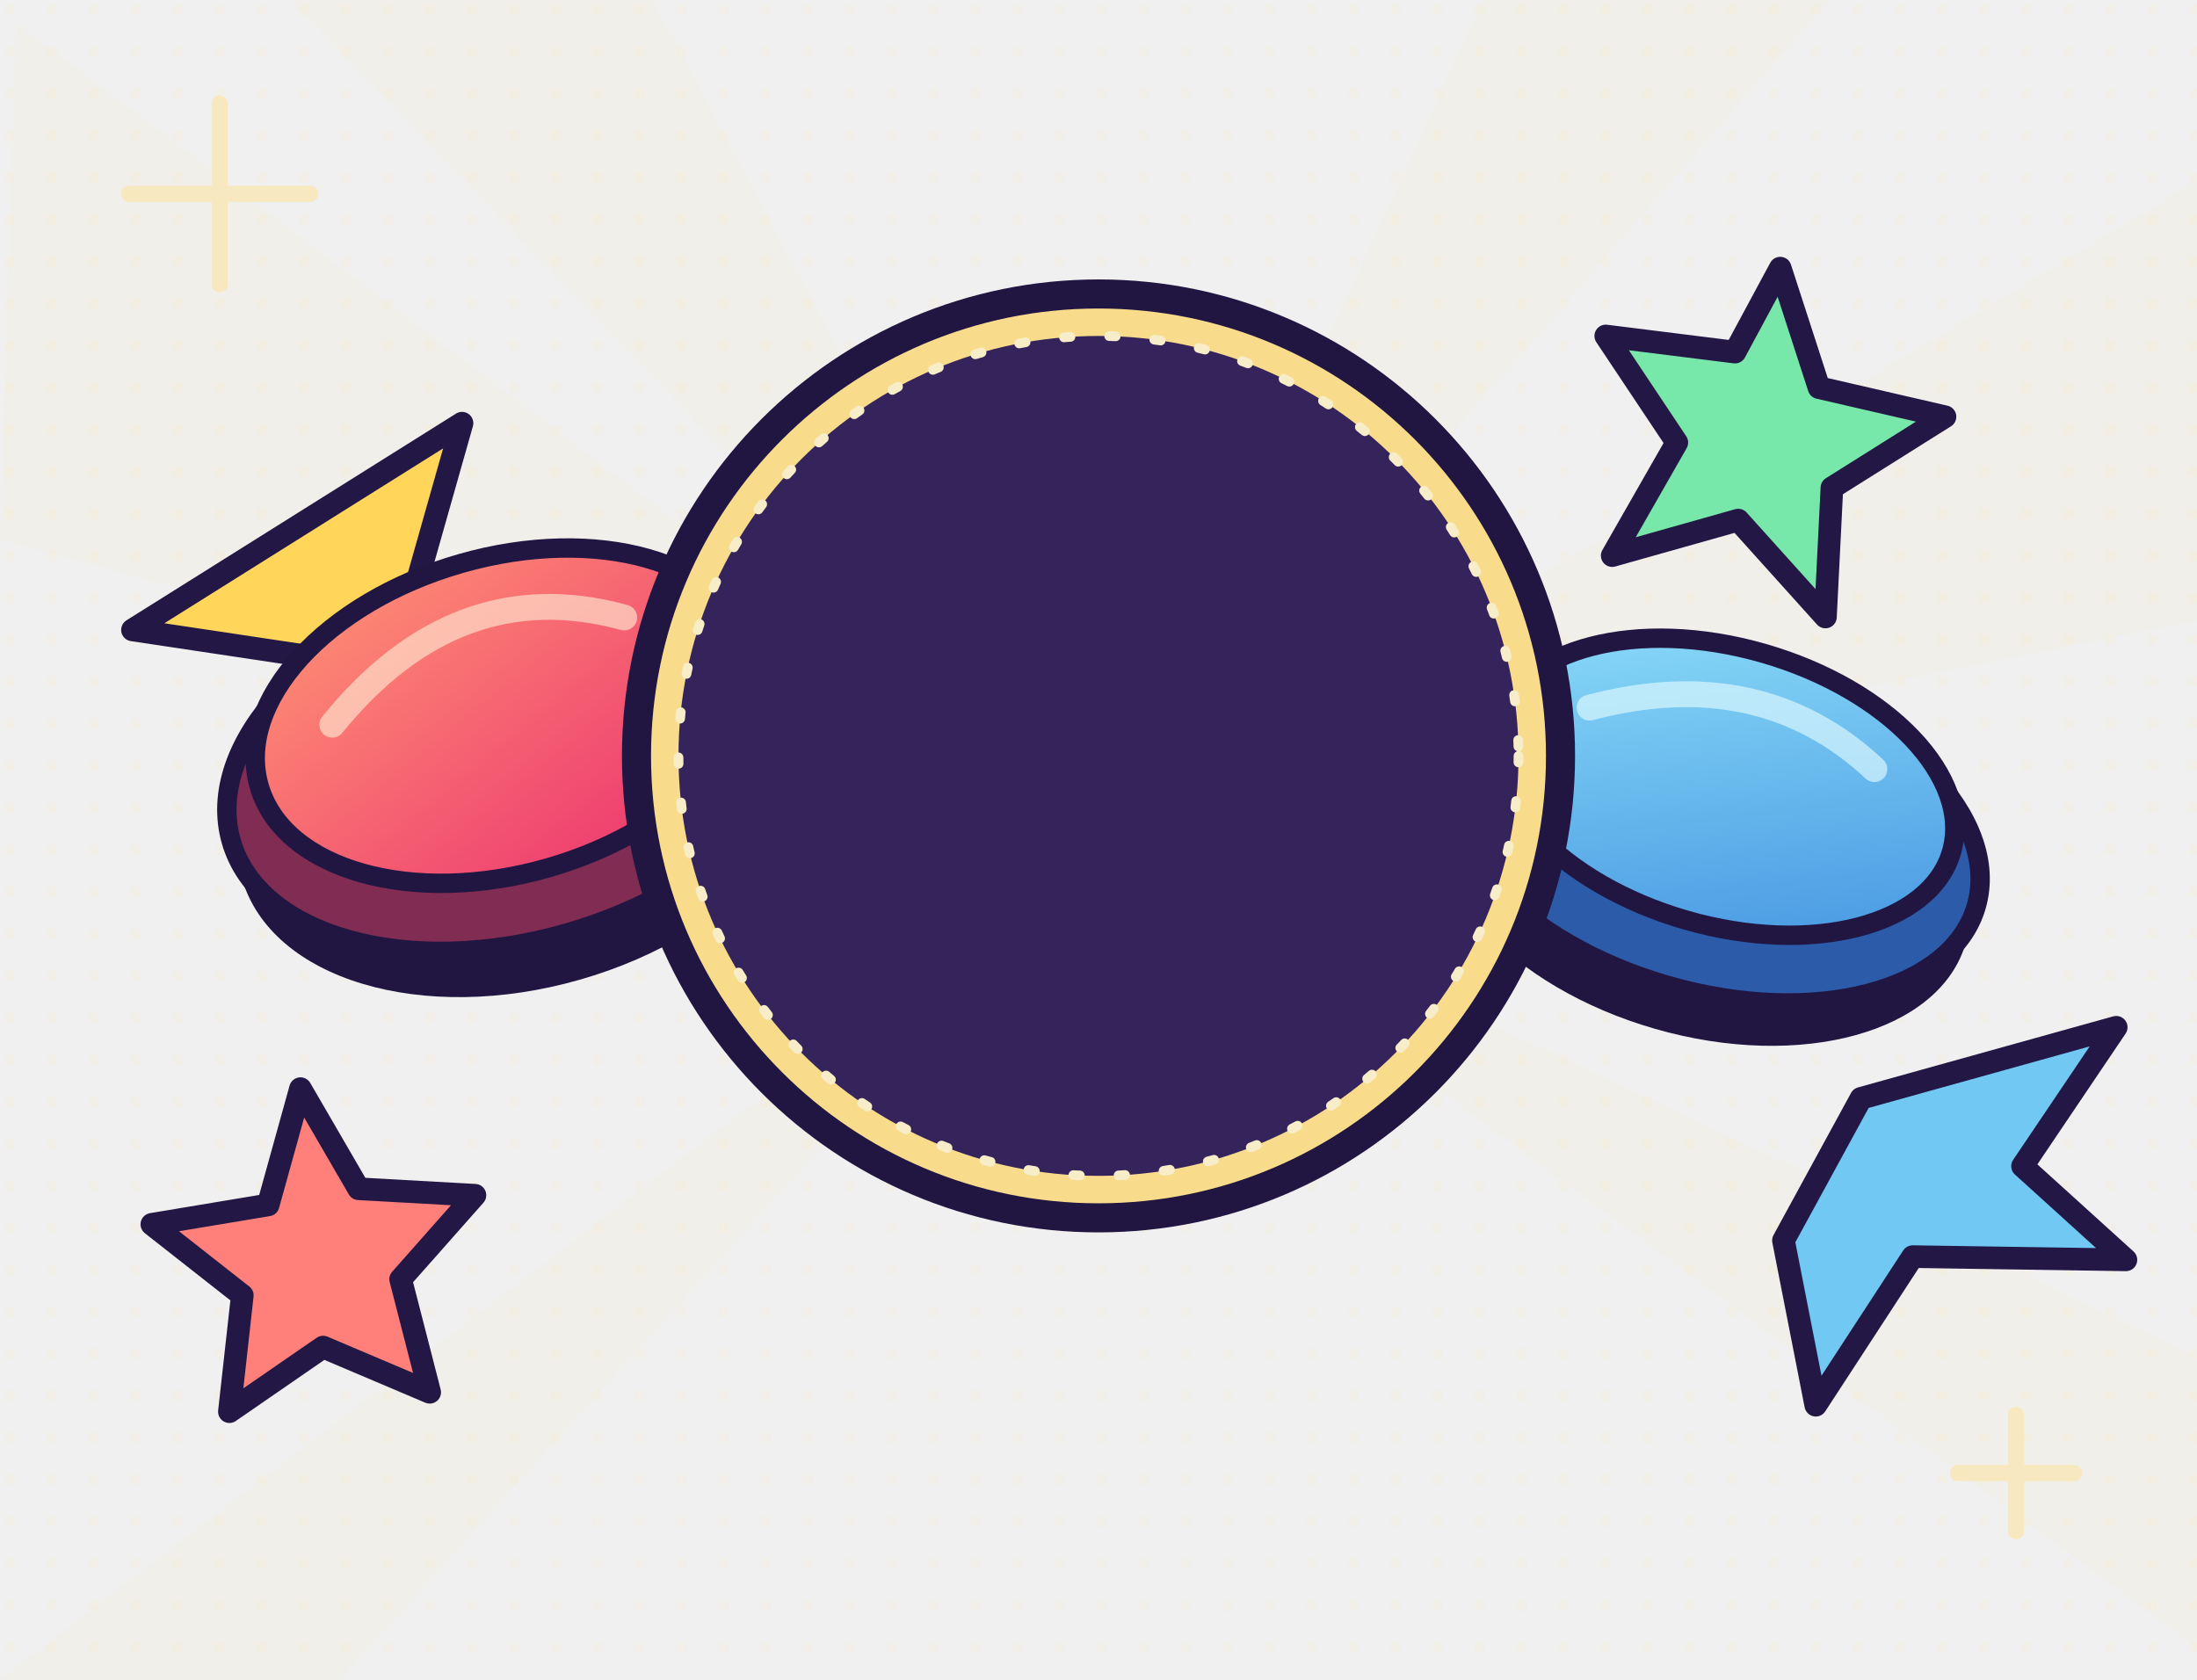
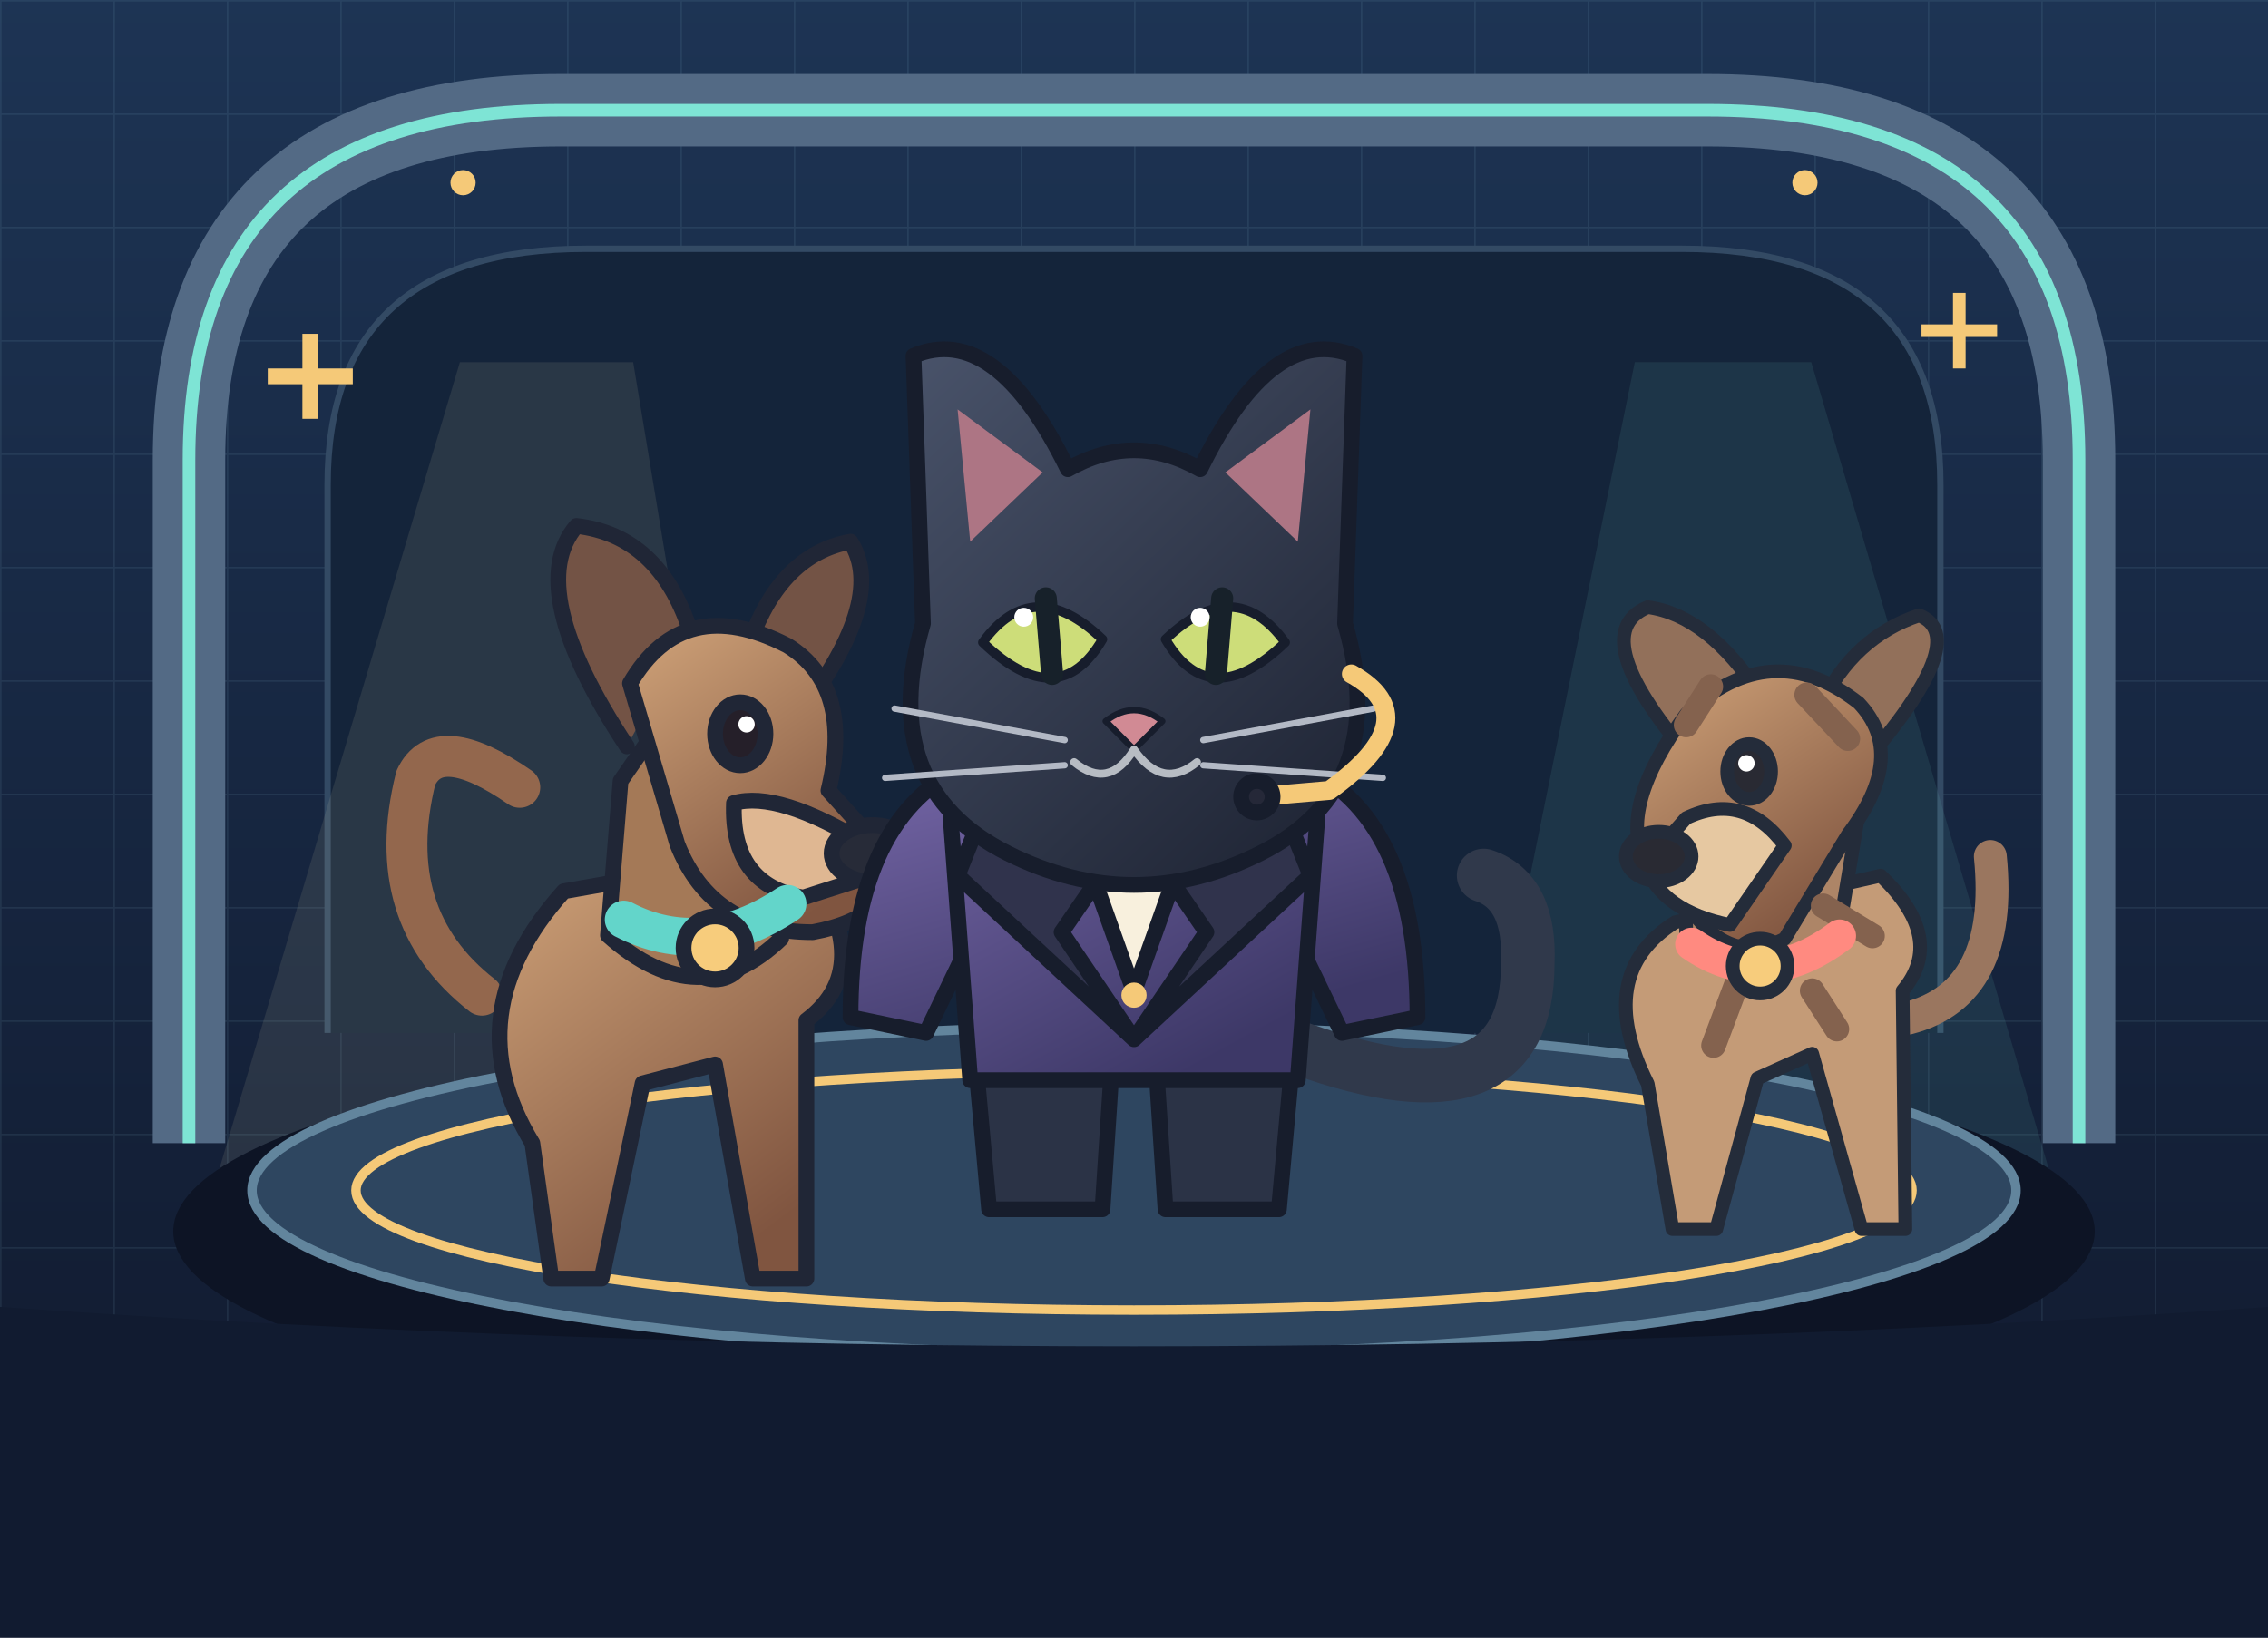
- <svg xmlns="http://www.w3.org/2000/svg" viewBox="0 0 680 520">
+ <svg xmlns="http://www.w3.org/2000/svg" viewBox="0 0 720 520">
  <defs>
-     <pattern id="dots" width="13" height="13" patternUnits="userSpaceOnUse">
-       <circle cx="3" cy="3" r="1.7" fill="#f7e9c5" opacity=".2" />
+     <linearGradient id="bg" x2="0" y2="1">
+       <stop stop-color="#1d3454" />
+       <stop offset="1" stop-color="#10182c" />
+     </linearGradient>
+     <linearGradient id="fur" x2=".8" y2="1">
+       <stop stop-color="#49536a" />
+       <stop offset="1" stop-color="#202636" />
+     </linearGradient>
+     <linearGradient id="dog" x2=".6" y2="1">
+       <stop stop-color="#d0a379" />
+       <stop offset="1" stop-color="#805540" />
+     </linearGradient>
+     <linearGradient id="coat" x2=".6" y2="1">
+       <stop stop-color="#7566a7" />
+       <stop offset="1" stop-color="#3d3867" />
+     </linearGradient>
+     <pattern id="grid" width="36" height="36" patternUnits="userSpaceOnUse">
+       <path d="M36 0H0V36" stroke="#9bd9ed" stroke-opacity=".09" fill="none" />
    </pattern>
-     <linearGradient id="r" x2=".7" y2="1">
-       <stop stop-color="#ff9474" />
-       <stop offset="1" stop-color="#ee3d70" />
-     </linearGradient>
-     <linearGradient id="b" x2=".7" y2="1">
-       <stop stop-color="#8fe0f9" />
-       <stop offset="1" stop-color="#4b9be4" />
-     </linearGradient>
  </defs>
-   <path d="M340 260 5 7 0 167ZM340 260 202 0 90 0ZM340 260 459 0 566 0ZM340 260 680 56 680 192ZM340 260 680 420 680 510ZM340 260 105 520 0 520Z" fill="#fae8c0" opacity=".13" />
-   <rect width="680" height="520" fill="url(#dots)" />
-   <g stroke="#221745" stroke-width="7" stroke-linejoin="round">
-     <path d="m41 195 102-64-17 60 70 12-81 48 6-44Z" fill="#ffd55a" />
-     <path d="m551 83 12 37 39 9-35 22-2 40-27-30-39 11 20-35-22-33 40 5Z" fill="#78e7aa" />
-     <path d="m576 340 79-22-29 43 32 29-66-1-30 46-10-51Z" fill="#70c8f3" />
-     <path d="m93 337 18 31 36 2-23 26 9 35-33-14-29 20 4-36-28-22 36-6Z" fill="#ff807a" />
+   <rect width="720" height="520" fill="url(#bg)" />
+   <rect width="720" height="520" fill="url(#grid)" />
+   <path d="M60 363V146Q60 35 178 35H542Q660 35 660 146V363" fill="none" stroke="#536a85" stroke-width="23" />
+   <path d="M60 363V146Q60 35 178 35H542Q660 35 660 146V363" fill="none" stroke="#7ee4d5" stroke-width="4" />
+   <path d="M104 328V154Q104 79 186 79H534Q616 79 616 154V328" fill="#14243a" stroke="#334a64" stroke-width="2" />
+   <path d="M146 115L67 380H245L201 115Z" fill="#fff0ba" opacity=".09" />
+   <path d="M519 115L465 380H653L575 115Z" fill="#73daca" opacity=".10" />
+   <ellipse cx="360" cy="391" rx="305" ry="65" fill="#0d1425" />
+   <ellipse cx="360" cy="378" rx="280" ry="52" fill="#2e4660" stroke="#62859d" stroke-width="3" />
+   <ellipse cx="360" cy="378" rx="247" ry="38" fill="none" stroke="#f5c978" stroke-width="3" />
+   <g transform="translate(122 155)" stroke="#202636" stroke-width="5" stroke-linejoin="round" stroke-linecap="round">
+     <path d="M31 161Q-1 136 10 92Q17 77 43 95" fill="none" stroke="#93674d" stroke-width="13" />
+     <path d="M57 128Q22 167 47 208L53 251H69L82 189 105 183 117 251H134L134 169Q158 151 131 115Z" fill="url(#dog)" />
+     <path d="M71 142L75 93 100 57 133 76 126 143Q100 168 71 142Z" fill="#a47957" />
+     <path d="M77 82Q44 32 61 12Q87 15 97 45M130 74Q160 36 148 17Q126 21 116 49" fill="#735345" />
+     <path d="M78 62Q95 33 128 50Q149 63 141 96L160 117Q163 136 136 141Q104 141 93 113Z" fill="url(#dog)" />
+     <path d="M111 100Q125 96 153 113L158 122 133 130Q110 126 111 100Z" fill="#dfb792" />
+     <ellipse cx="155" cy="116" rx="13" ry="9" fill="#272b38" />
+     <ellipse cx="113" cy="78" rx="8" ry="10" fill="#251f29" />
+     <circle cx="115" cy="75" r="2.6" fill="#fff" stroke="none" />
+     <path d="M76 137Q101 150 128 132" fill="none" stroke="#63d5ca" stroke-width="12" />
+     <circle cx="105" cy="146" r="10" fill="#f7cc7c" />
  </g>
-   <g transform="translate(160 235) rotate(-16)">
-     <ellipse cx="0" cy="12" rx="92" ry="59" fill="#201641" />
-     <ellipse cx="0" cy="0" rx="92" ry="56" fill="#812c53" stroke="#211642" stroke-width="6" />
-     <ellipse cx="0" cy="-14" rx="79" ry="49" fill="url(#r)" stroke="#211642" stroke-width="6" />
-     <path d="M-52-26q50-35 96-7" stroke="#ffe6cf" stroke-width="8" fill="none" stroke-linecap="round" opacity=".65" />
+   <g transform="translate(360 226)" stroke="#171d2c" stroke-width="5" stroke-linejoin="round" stroke-linecap="round">
+     <path d="M53 107Q125 133 125 80Q126 57 111 52" fill="none" stroke="#30394b" stroke-width="17" />
+     <path d="M-52 92L-46 158H-10L-7 112H7L10 158H46L52 92Z" fill="#2b3346" />
+     <path d="M-55 18Q-90 35-90 97L-66 102-40 48M55 18Q90 35 90 97L66 102 40 48" fill="url(#coat)" />
+     <path d="M-59 23Q0-2 59 23L52 117H-52Z" fill="url(#coat)" />
+     <path d="M-27 13L0 89 27 13" fill="#f8f0dd" />
+     <path d="M-44 22L-12 54-23 70 0 104-56 52ZM44 22L12 54 23 70 0 104 56 52Z" fill="#30334c" />
+     <path d="M-25 23L0 32 25 23 25 45 0 38-25 45Z" fill="#f5c978" />
+     <circle cy="90" r="4" fill="#f5c978" stroke="none" />
+     <path d="M-67-28L-70-113Q-44-124-21-77Q0-89 21-77Q44-124 70-113L67-28Q82 24 40 45Q0 65-40 45Q-82 24-67-28Z" fill="url(#fur)" />
+     <path d="M-56-96L-52-54-29-76ZM56-96L52-54 29-76Z" fill="#ad7584" stroke="none" />
+     <path d="M-48-22Q-32-44-10-23Q-24 1-48-22M10-23Q32-44 48-22Q24 1 10-23" fill="#cddd79" stroke-width="3" />
+     <path d="M-28-36L-26-12M28-36L26-12" stroke="#17212a" stroke-width="7" />
+     <circle cx="-35" cy="-30" r="3" fill="#fff" stroke="none" />
+     <circle cx="21" cy="-30" r="3" fill="#fff" stroke="none" />
+     <path d="M-9 3Q0-4 9 3L0 12Z" fill="#d18a94" stroke-width="2" />
+     <path d="M0 12Q-8 25-19 16M0 12Q9 25 20 16" fill="none" stroke="#b7bcc3" stroke-width="2.5" />
+     <path d="M-22 9L-76-1M-22 17L-79 21M22 9L76-1M22 17L79 21" stroke="#b3b9c5" stroke-width="2" />
+     <path d="M69-12Q94 2 62 25L39 27" stroke="#f5c978" stroke-width="6" fill="none" />
+     <circle cx="39" cy="27" r="5" fill="#252838" />
  </g>
-   <g transform="translate(530 257) rotate(16)">
-     <ellipse cx="0" cy="12" rx="85" ry="52" fill="#201641" />
-     <ellipse cx="0" cy="0" rx="85" ry="50" fill="#2c5ca9" stroke="#211642" stroke-width="6" />
-     <ellipse cx="0" cy="-14" rx="73" ry="43" fill="url(#b)" stroke="#211642" stroke-width="6" />
-     <path d="M-47-26q47-28 90-6" stroke="#e0fbff" stroke-width="8" fill="none" stroke-linecap="round" opacity=".65" />
+   <g transform="translate(497 178) scale(.87)" stroke="#242c3a" stroke-width="5" stroke-linecap="round" stroke-linejoin="round">
+     <path d="M125 167Q160 158 155 108" fill="none" stroke="#9a765f" stroke-width="12" />
+     <path d="M40 132Q10 151 30 191L39 244H55L70 189 90 180 108 244H124L123 157Q139 138 115 115Z" fill="#c49b77" />
+     <path d="M44 142L44 83 77 56 109 80 99 140Q69 158 44 142Z" fill="#ad8567" />
+     <path d="M48 75Q6 27 30 17Q52 20 71 49M108 75Q149 28 129 20Q105 28 93 53" fill="#92705a" />
+     <path d="M44 56Q75 27 107 52Q125 71 103 100L80 138Q61 148 46 128L29 110Q19 90 44 56Z" fill="url(#dog)" />
+     <path d="M44 94Q65 84 80 104L60 133Q35 128 29 111Z" fill="#e6c8a1" />
+     <ellipse cx="34" cy="108" rx="12" ry="9" fill="#292a33" />
+     <ellipse cx="67" cy="77" rx="8" ry="10" fill="#292a33" />
+     <circle cx="66" cy="74" r="3" fill="#fff" stroke="none" />
+     <path d="M53 46L44 60M88 49L103 65M94 126L112 137M63 153L54 177M90 157L99 171" stroke="#84624e" stroke-width="9" />
+     <path d="M46 140Q72 158 100 137" fill="none" stroke="#ff8a80" stroke-width="12" />
+     <circle cx="71" cy="148" r="10" fill="#f7cc7c" />
  </g>
-   <circle cx="340" cy="234" r="143" fill="#f8dc8c" stroke="#211642" stroke-width="9" />
-   <circle cx="340" cy="234" r="130" fill="#35235c" stroke="#f7edc9" stroke-width="3" stroke-dasharray="2 12" stroke-linecap="round" />
-   <path d="M40 60h56M68 32v56M606 456h36M624 438v36" stroke="#f8e8bf" stroke-width="5" stroke-linecap="round" />
+   <g fill="#f5c978">
+     <path d="M96 106h5v27h-5zM85 117h27v5H85zM620 93h4v24h-4zM610 103h24v4h-24z" />
+     <circle cx="147" cy="58" r="4" />
+     <circle cx="573" cy="58" r="4" />
+   </g>
+   <path d="M0 415Q360 440 720 415V520H0Z" fill="#111b30" />
</svg>
